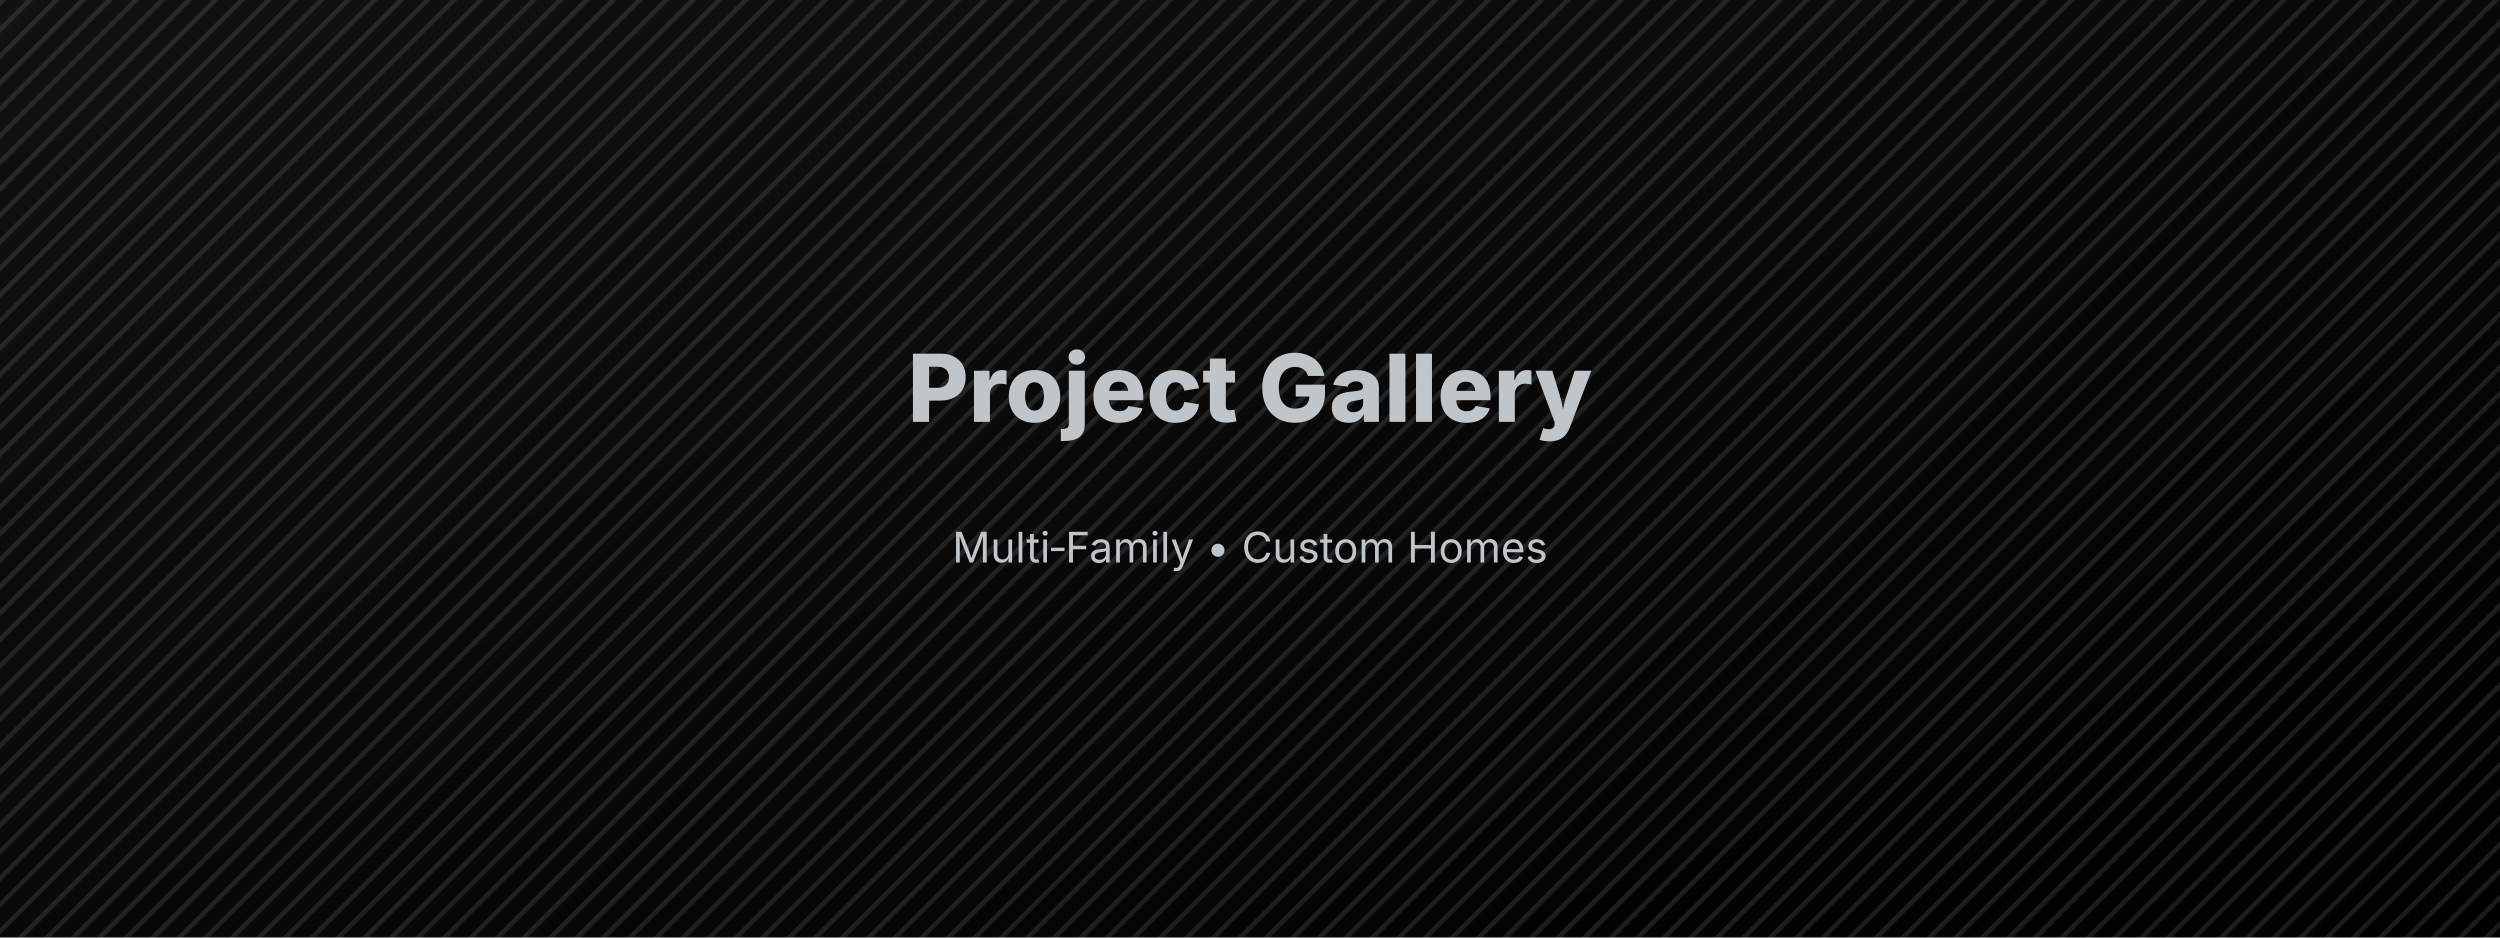
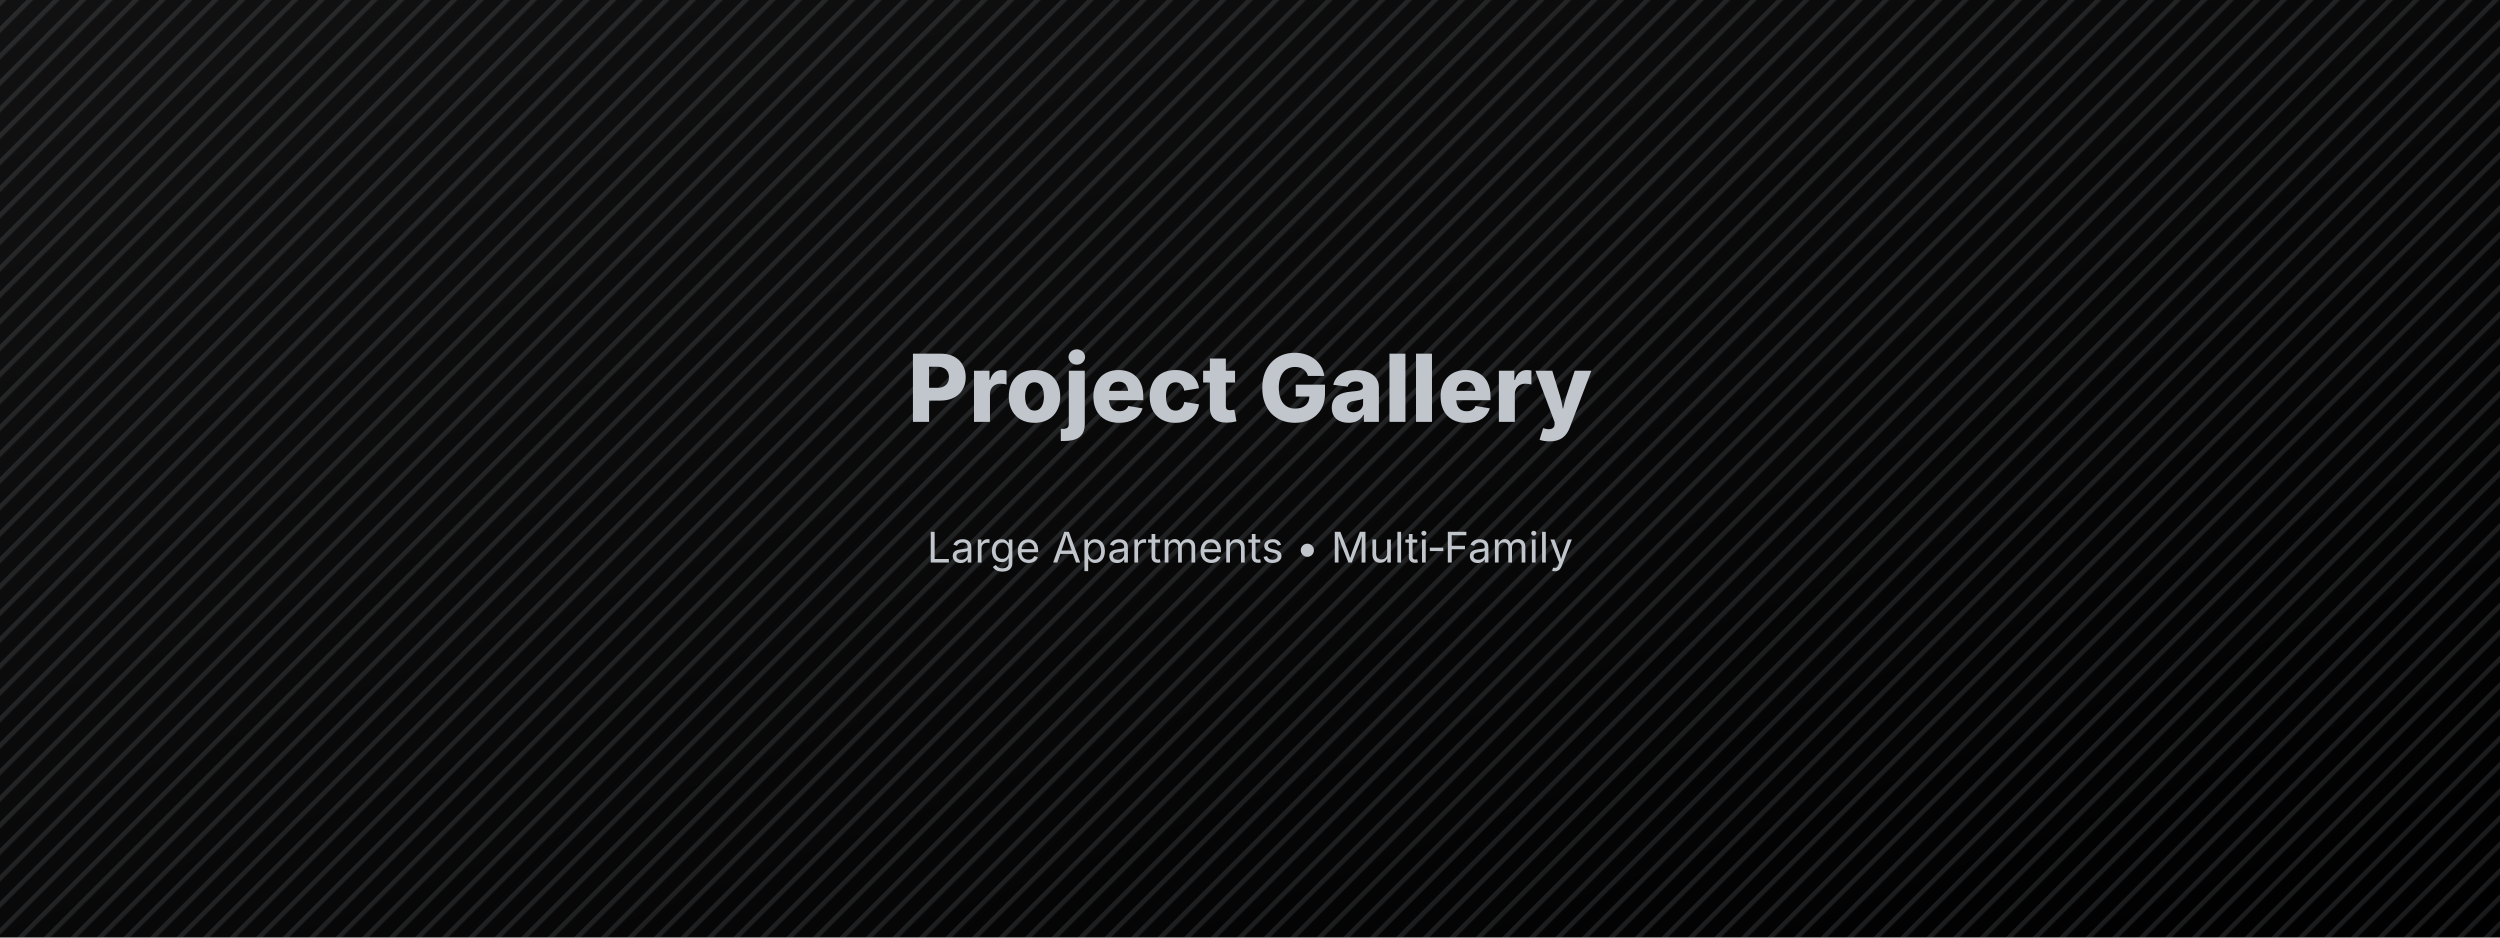
<svg xmlns="http://www.w3.org/2000/svg" width="1600" height="600" viewBox="0 0 1600 600" role="img" aria-label="Project Gallery">
  <defs>
    <linearGradient id="g1" x1="0" x2="1" y1="0" y2="1">
      <stop offset="0%" stop-color="#111111" />
      <stop offset="100%" stop-color="#000000" />
    </linearGradient>
    <pattern id="diag" width="12" height="12" patternUnits="userSpaceOnUse" patternTransform="rotate(45)">
-       <line x1="0" y1="0" x2="0" y2="12" stroke="#BFC5C922" stroke-width="6" />
+       <line x1="0" y1="0" x2="0" y2="12" stroke="#C0C6CC22" stroke-width="6" />
    </pattern>
  </defs>
  <rect width="100%" height="100%" fill="url(#g1)" />
  <rect width="100%" height="100%" fill="url(#diag)" />
-   <g fill="#BFC5C9">
+   <g fill="#C0C6CC">
    <text x="50%" y="45%" text-anchor="middle" font-size="60" font-family="Inter, Helvetica, Arial, sans-serif" font-weight="800">Project Gallery</text>
-     <text x="50%" y="60%" text-anchor="middle" font-size="27" font-family="Inter, Helvetica, Arial, sans-serif">Multi‑Family • Custom Homes</text>
+     <text x="50%" y="60%" text-anchor="middle" font-size="27" font-family="Inter, Helvetica, Arial, sans-serif">Large Apartments • Multi‑Family</text>
  </g>
</svg>
